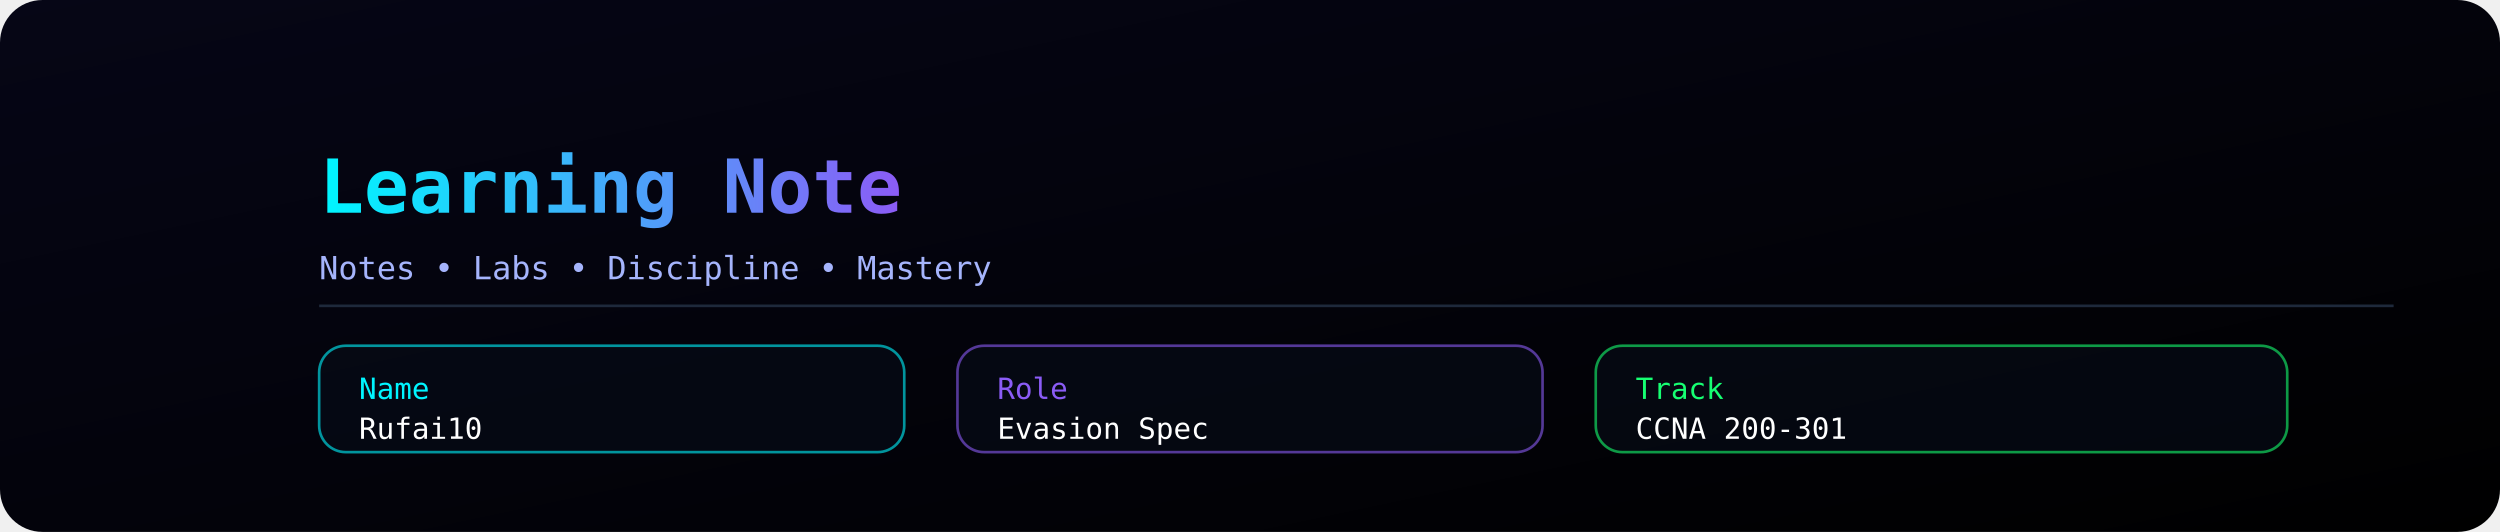
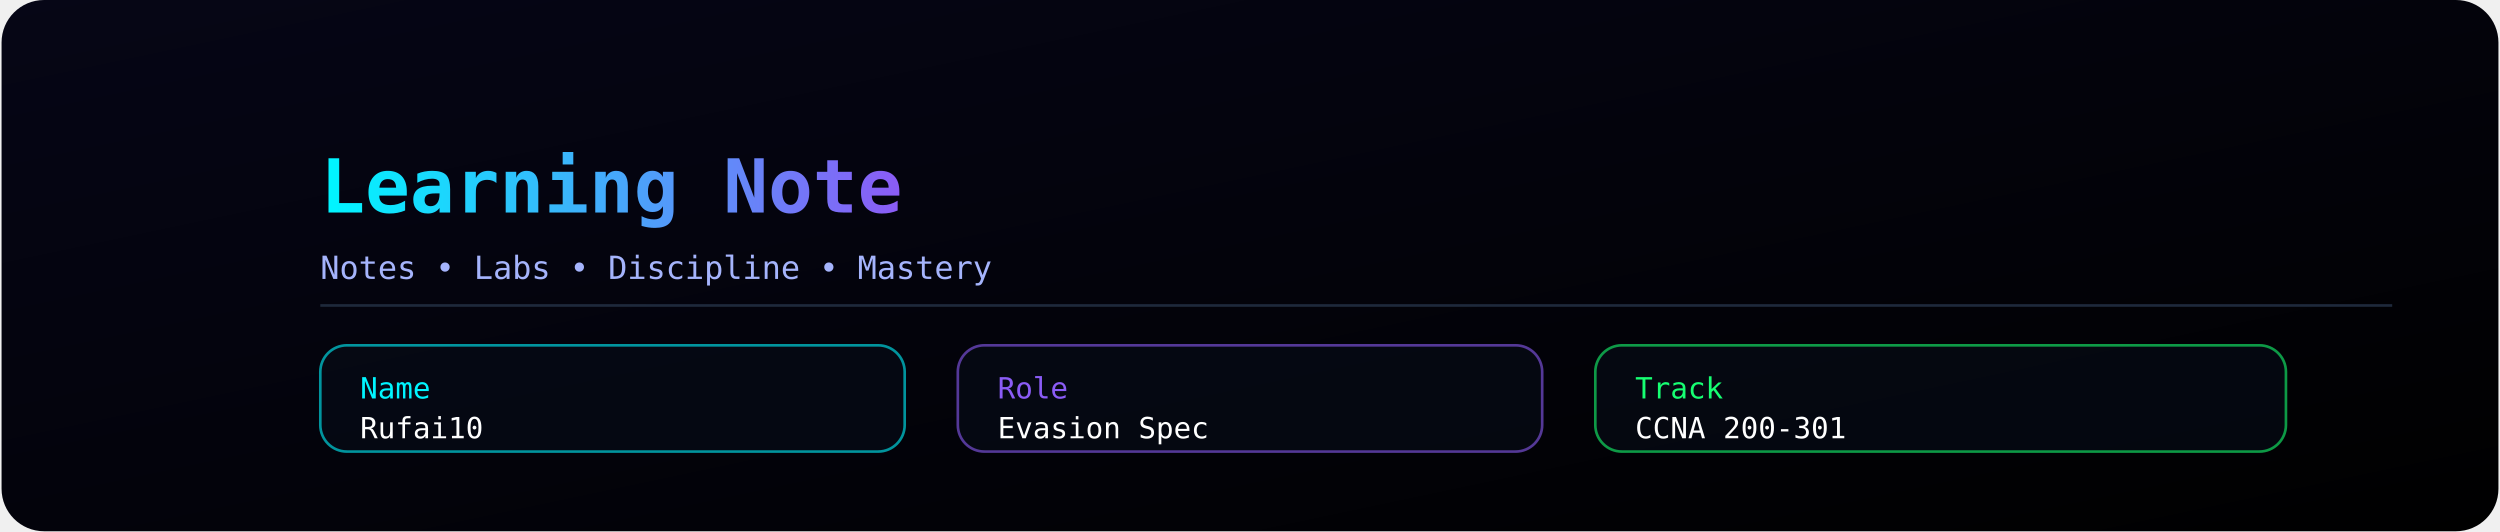
- <svg xmlns="http://www.w3.org/2000/svg" width="940" height="200" viewBox="0 0 940 200">
+ <svg xmlns="http://www.w3.org/2000/svg" width="1200" height="255" viewBox="0 0 940 200">
  <defs>
    <linearGradient id="bg" x1="0" y1="0" x2="1" y2="1">
      <stop offset="0%" stop-color="#060616" />
      <stop offset="100%" stop-color="#000000" />
    </linearGradient>
    <linearGradient id="neon" x1="0" y1="0" x2="1" y2="0">
      <stop offset="0%" stop-color="#00f5ff" />
      <stop offset="100%" stop-color="#8b5cf6" />
    </linearGradient>
    <filter id="glow">
      <feGaussianBlur stdDeviation="2" />
    </filter>
  </defs>
  <rect width="940" height="200" rx="16" fill="url(#bg)" />
  <text x="120" y="80" fill="url(#neon)" font-family="Fira Code, monospace" font-size="28" font-weight="800">
    Learning Note
  </text>
  <text x="120" y="105" fill="#A5B4FC" font-family="Fira Code, monospace" font-size="12">
    Notes • Labs • Discipline • Mastery
  </text>
  <line x1="120" y1="115" x2="900" y2="115" stroke="#1e293b" stroke-width="1" />
  <g font-family="Fira Code, monospace" font-size="11">
    <rect x="120" y="130" width="220" height="40" rx="10" fill="#070b18" stroke="#00f5ff" opacity="0.6" />
    <text x="135" y="150" fill="#00f5ff">Name</text>
    <text x="135" y="165" fill="#fff">Rufai10</text>
    <rect x="360" y="130" width="220" height="40" rx="10" fill="#070b18" stroke="#8b5cf6" opacity="0.6" />
    <text x="375" y="150" fill="#8b5cf6">Role</text>
    <text x="375" y="165" fill="#fff">Evasion Spec</text>
    <rect x="600" y="130" width="260" height="40" rx="10" fill="#070b18" stroke="#16ff72" opacity="0.6" />
    <text x="615" y="150" fill="#16ff72">Track</text>
    <text x="615" y="165" fill="#fff">CCNA 200-301</text>
  </g>
</svg>
